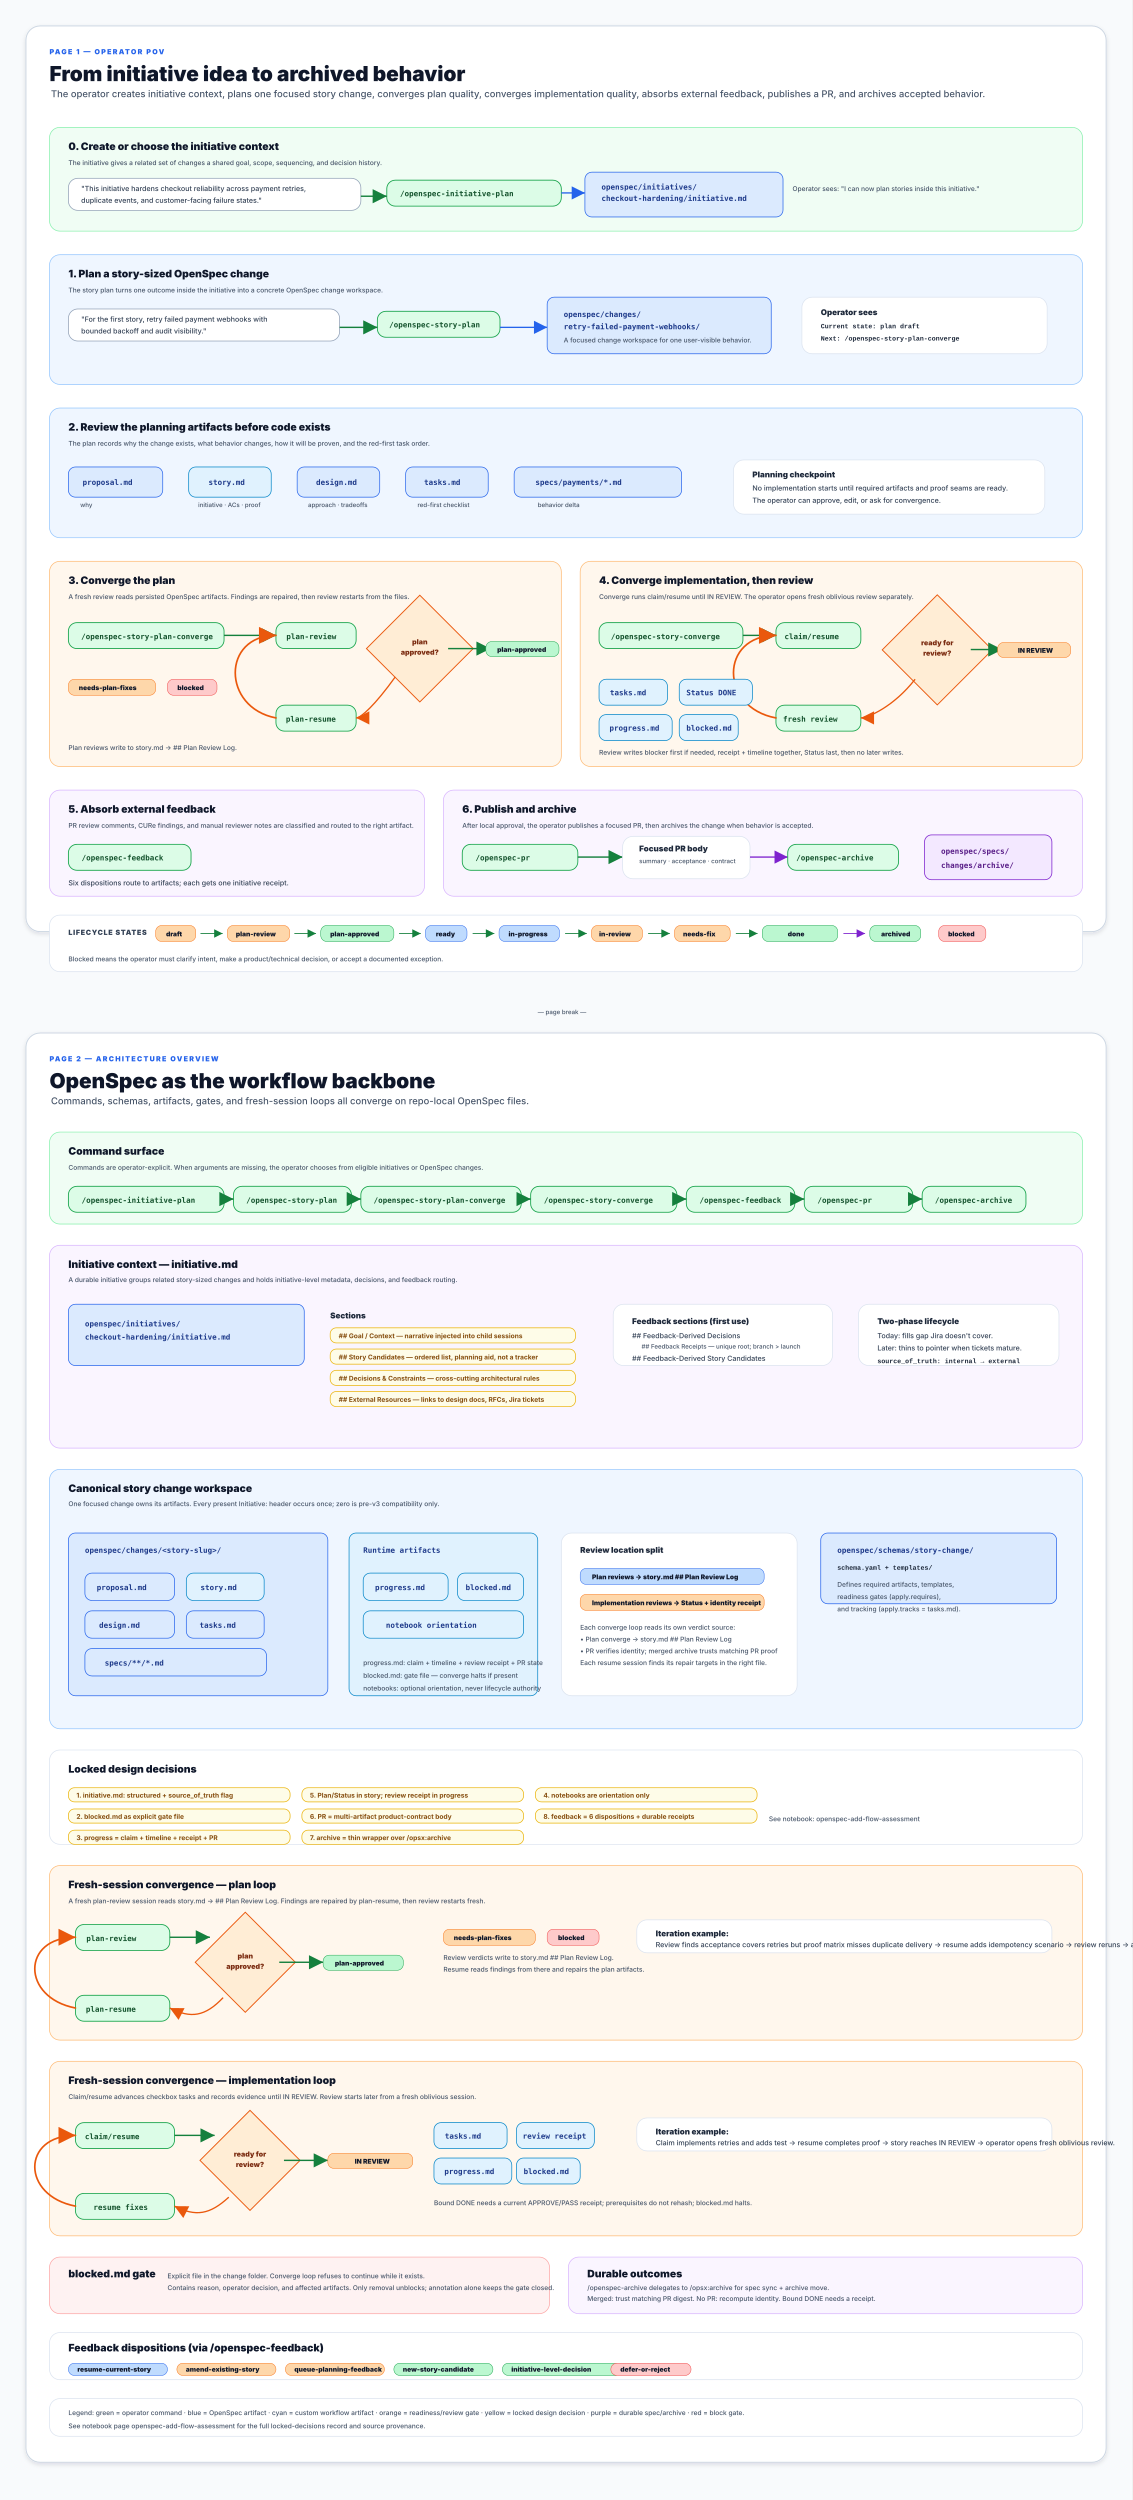
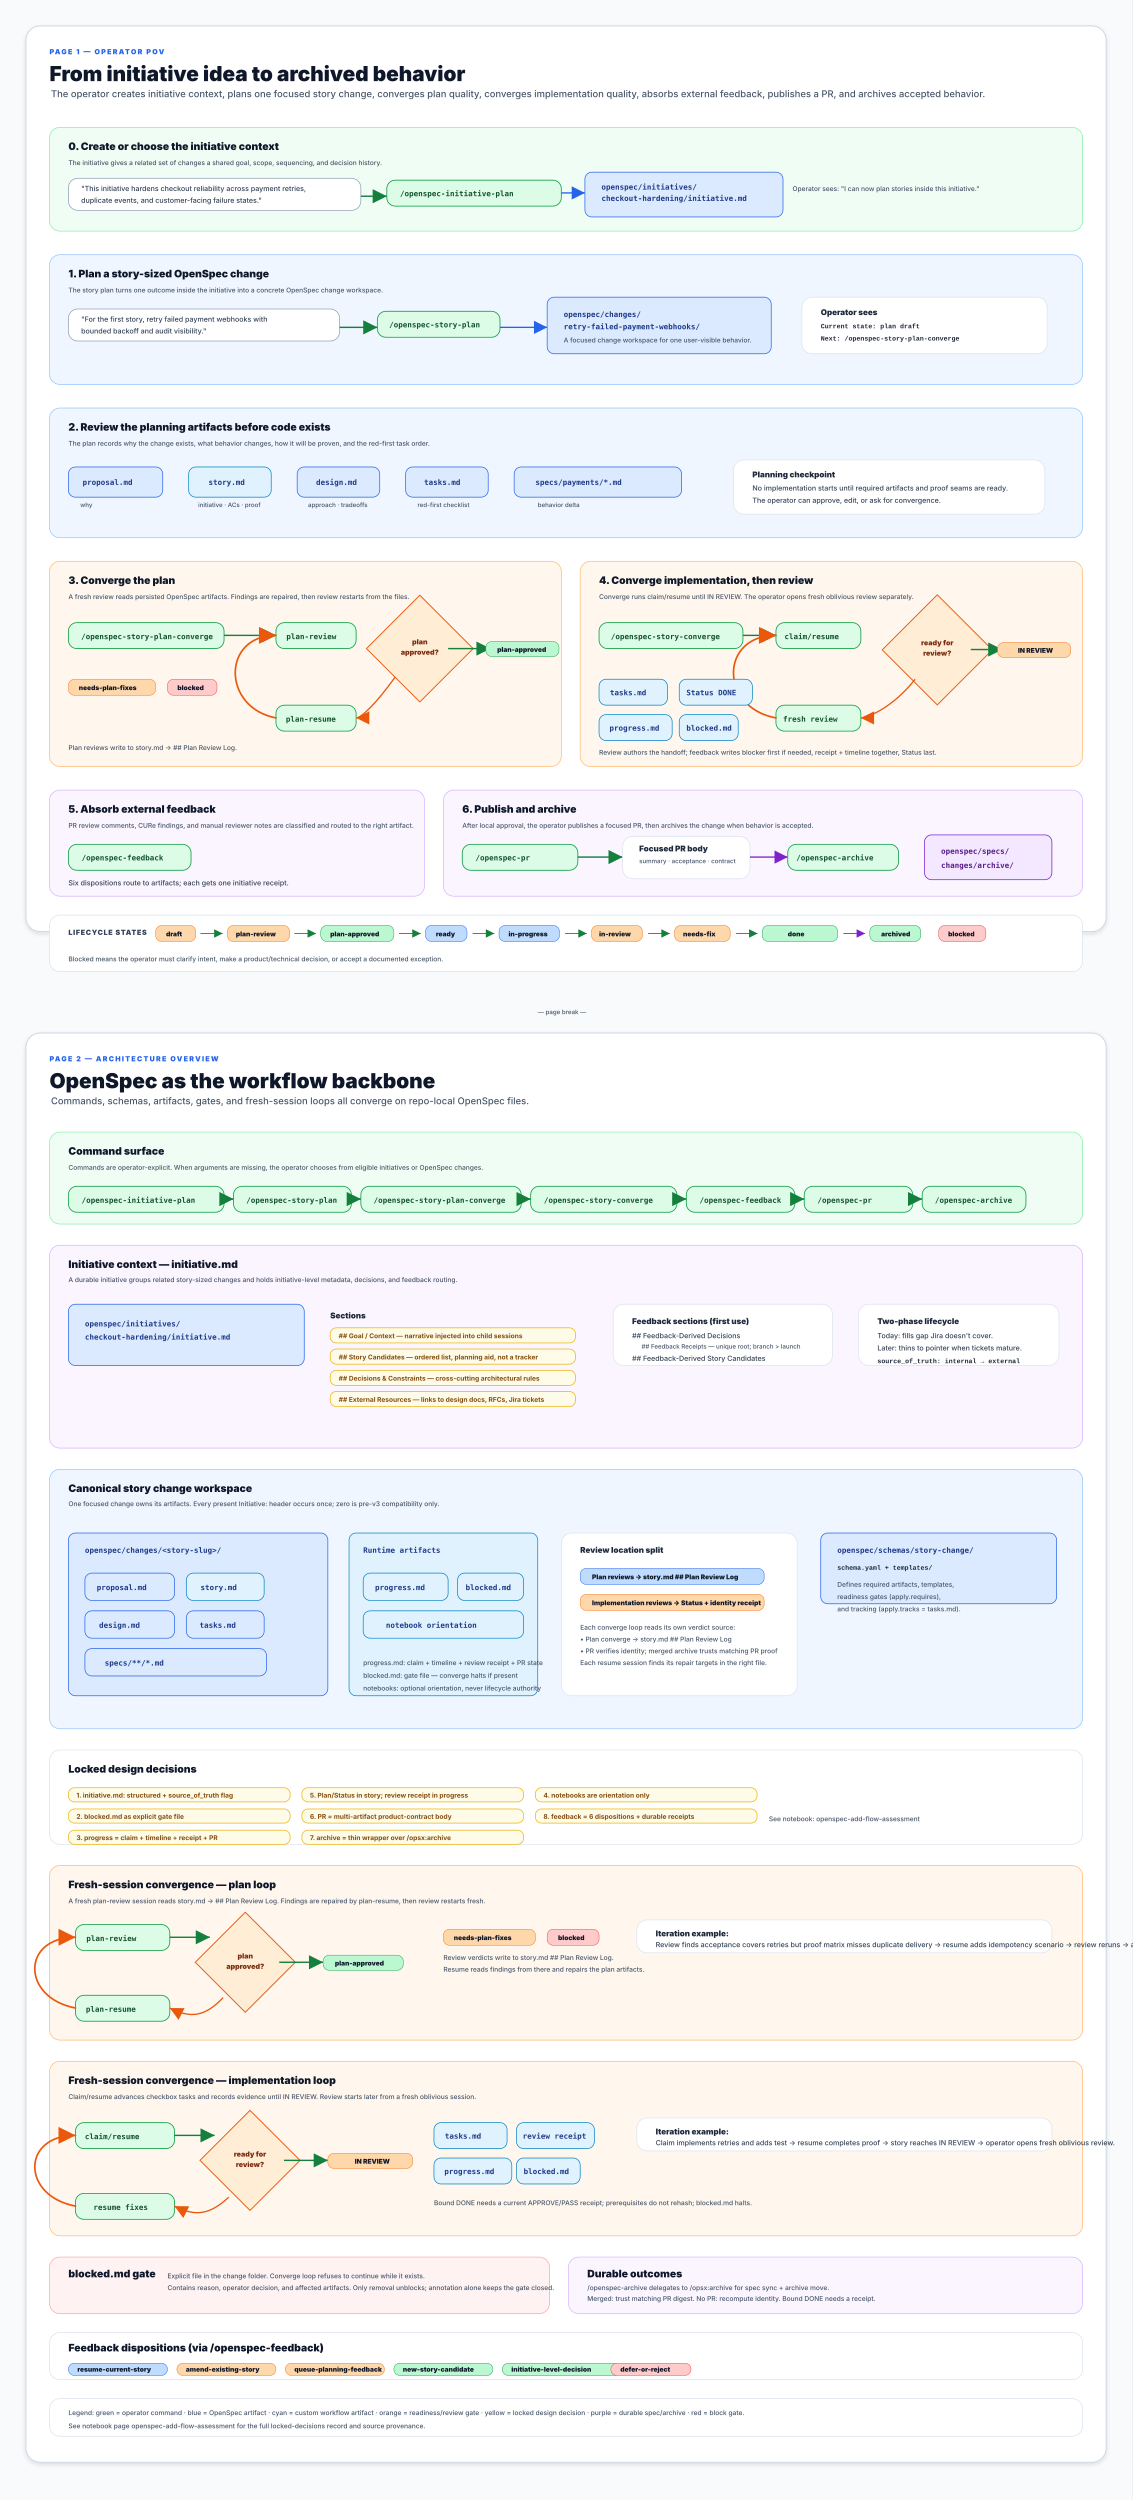
<svg xmlns="http://www.w3.org/2000/svg" width="2400" height="5300" viewBox="0 0 2400 5300" role="img" aria-labelledby="title desc">
  <defs>
    <marker id="arrow-green" markerWidth="14" markerHeight="14" refX="12" refY="7" orient="auto" markerUnits="strokeWidth">
      <path d="M2,2 L12,7 L2,12 Z" fill="#15803d" />
    </marker>
    <marker id="arrow-blue" markerWidth="14" markerHeight="14" refX="12" refY="7" orient="auto" markerUnits="strokeWidth">
      <path d="M2,2 L12,7 L2,12 Z" fill="#2563eb" />
    </marker>
    <marker id="arrow-orange" markerWidth="14" markerHeight="14" refX="12" refY="7" orient="auto" markerUnits="strokeWidth">
      <path d="M2,2 L12,7 L2,12 Z" fill="#ea580c" />
    </marker>
    <marker id="arrow-purple" markerWidth="14" markerHeight="14" refX="12" refY="7" orient="auto" markerUnits="strokeWidth">
      <path d="M2,2 L12,7 L2,12 Z" fill="#7e22ce" />
    </marker>
    <marker id="arrow-red" markerWidth="14" markerHeight="14" refX="12" refY="7" orient="auto" markerUnits="strokeWidth">
      <path d="M2,2 L12,7 L2,12 Z" fill="#b91c1c" />
    </marker>
    <filter id="shadow" x="-10%" y="-10%" width="130%" height="130%">
      <feDropShadow dx="0" dy="4" stdDeviation="5" flood-color="#0f172a" flood-opacity="0.12" />
    </filter>
    <style>
      .bg { fill: #f8fafc; }
      .page { fill: #ffffff; stroke: #cbd5e1; stroke-width: 2; rx: 30; filter: url(#shadow); }
      .panel { fill: #ffffff; stroke: #dbe3ef; stroke-width: 1.5; rx: 22; }
      .panel-blue { fill: #eff6ff; stroke: #93c5fd; stroke-width: 1.5; rx: 22; }
      .panel-green { fill: #f0fdf4; stroke: #86efac; stroke-width: 1.5; rx: 22; }
      .panel-orange { fill: #fff7ed; stroke: #fdba74; stroke-width: 1.5; rx: 22; }
      .panel-purple { fill: #faf5ff; stroke: #d8b4fe; stroke-width: 1.5; rx: 22; }
      .panel-red { fill: #fef2f2; stroke: #fca5a5; stroke-width: 1.5; rx: 22; }
      .title { font: 850 44px Inter, ui-sans-serif, system-ui, -apple-system, BlinkMacSystemFont, "Segoe UI", sans-serif; fill: #0f172a; }
      .subtitle { font: 500 20px Inter, ui-sans-serif, system-ui, sans-serif; fill: #475569; }
      .page-label { font: 850 15px Inter, ui-sans-serif, system-ui, sans-serif; fill: #2563eb; letter-spacing: .18em; }
      .chapter { font: 850 26px Inter, ui-sans-serif, system-ui, sans-serif; fill: #0f172a; }
      .section-title { font: 850 22px Inter, ui-sans-serif, system-ui, sans-serif; fill: #0f172a; }
      .lane-label { font: 850 15px Inter, ui-sans-serif, system-ui, sans-serif; fill: #334155; letter-spacing: .1em; }
      .body { font: 500 17px Inter, ui-sans-serif, system-ui, sans-serif; fill: #334155; }
      .body-strong { font: 850 17px Inter, ui-sans-serif, system-ui, sans-serif; fill: #1e293b; }
      .small { font: 500 15px Inter, ui-sans-serif, system-ui, sans-serif; fill: #334155; }
      .tiny { font: 500 13px Inter, ui-sans-serif, system-ui, sans-serif; fill: #475569; }
      .comment { font: 500 14px Inter, ui-sans-serif, system-ui, sans-serif; fill: #475569; }
      .mono { font: 750 16px "SFMono-Regular", Consolas, "Liberation Mono", monospace; fill: #1e293b; }
      .mono-small { font: 750 14px "SFMono-Regular", Consolas, "Liberation Mono", monospace; fill: #1e293b; }
      .bubble { fill: #ffffff; stroke: #94a3b8; stroke-width: 1.6; rx: 20; }
      .command { fill: #dcfce7; stroke: #16a34a; stroke-width: 1.8; rx: 18; }
      .command-text { font: 850 16px "SFMono-Regular", Consolas, monospace; fill: #14532d; }
      .artifact { fill: #dbeafe; stroke: #2563eb; stroke-width: 1.5; rx: 15; }
      .artifact-text { font: 850 16px "SFMono-Regular", Consolas, monospace; fill: #1e3a8a; }
      .custom-artifact { fill: #e0f2fe; stroke: #0284c7; stroke-width: 1.5; rx: 15; }
      .gate { fill: #ffedd5; stroke: #ea580c; stroke-width: 2; }
      .gate-text { font: 850 15px Inter, ui-sans-serif, system-ui, sans-serif; fill: #7c2d12; text-anchor: middle; }
      .durable { fill: #f3e8ff; stroke: #7e22ce; stroke-width: 1.6; rx: 15; }
      .durable-text { font: 850 16px "SFMono-Regular", Consolas, monospace; fill: #581c87; }
      .decision { fill: #fefce8; stroke: #eab308; stroke-width: 1.5; rx: 13; }
      .decision-text { font: 750 14px Inter, ui-sans-serif, system-ui, sans-serif; fill: #854d0e; }
      .status { font: 850 14px Inter, ui-sans-serif, system-ui, sans-serif; fill: #0f172a; }
      .chip-green { fill: #bbf7d0; stroke: #16a34a; stroke-width: 1; rx: 13; }
      .chip-orange { fill: #fed7aa; stroke: #f97316; stroke-width: 1; rx: 13; }
      .chip-blue { fill: #bfdbfe; stroke: #2563eb; stroke-width: 1; rx: 13; }
      .chip-red { fill: #fecaca; stroke: #ef4444; stroke-width: 1; rx: 13; }
      .arrow-green { stroke: #15803d; stroke-width: 3; fill: none; marker-end: url(#arrow-green); }
      .arrow-blue { stroke: #2563eb; stroke-width: 2.8; fill: none; marker-end: url(#arrow-blue); }
      .arrow-orange { stroke: #ea580c; stroke-width: 2.8; fill: none; marker-end: url(#arrow-orange); }
      .arrow-purple { stroke: #7e22ce; stroke-width: 2.8; fill: none; marker-end: url(#arrow-purple); }
      .arrow-red { stroke: #b91c1c; stroke-width: 2.8; fill: none; marker-end: url(#arrow-red); }
      .dashed { stroke-dasharray: 8 6; }
      .thin { stroke-width: 1.8; }
      .loop { stroke-width: 3.6; stroke-linecap: round; }
    </style>
  </defs>
  <rect class="bg" x="0" y="0" width="2400" height="5300" />
  <rect class="page" x="55" y="55" width="2290" height="1920" />
  <text class="page-label" x="105" y="115">PAGE 1 — OPERATOR POV</text>
  <text class="title" x="105" y="172">From initiative idea to archived behavior</text>
  <text class="subtitle" x="108" y="206">The operator creates initiative context, plans one focused story change, converges plan quality, converges implementation quality, absorbs external feedback, publishes a PR, and archives accepted behavior.</text>
  <rect class="panel-green" x="105" y="270" width="2190" height="220" />
  <text class="section-title" x="145" y="318">0. Create or choose the initiative context</text>
  <text class="comment" x="145" y="350">The initiative gives a related set of changes a shared goal, scope, sequencing, and decision history.</text>
  <rect class="bubble" x="145" y="378" width="620" height="68" />
  <text class="small" x="172" y="405">"This initiative hardens checkout reliability across payment retries,</text>
  <text class="small" x="172" y="430">duplicate events, and customer-facing failure states."</text>
  <rect class="command" x="820" y="382" width="370" height="55" />
  <text class="command-text" x="848" y="416">/openspec-initiative-plan</text>
  <path class="arrow-green" d="M765 416 H820" />
  <path class="arrow-blue" d="M1190 409 H1240" />
  <rect class="artifact" x="1240" y="365" width="420" height="95" />
  <text class="artifact-text" x="1275" y="402">openspec/initiatives/</text>
  <text class="artifact-text" x="1275" y="426">checkout-hardening/initiative.md</text>
  <text class="comment" x="1680" y="405">Operator sees: "I can now plan stories inside this initiative."</text>
  <rect class="panel-blue" x="105" y="540" width="2190" height="275" />
  <text class="section-title" x="145" y="588">1. Plan a story-sized OpenSpec change</text>
  <text class="comment" x="145" y="620">The story plan turns one outcome inside the initiative into a concrete OpenSpec change workspace.</text>
  <rect class="bubble" x="145" y="655" width="575" height="68" />
  <text class="small" x="172" y="682">"For the first story, retry failed payment webhooks with</text>
  <text class="small" x="172" y="707">bounded backoff and audit visibility."</text>
  <rect class="command" x="800" y="660" width="260" height="55" />
  <text class="command-text" x="825" y="694">/openspec-story-plan</text>
  <path class="arrow-green" d="M720 694 H800" />
  <path class="arrow-blue" d="M1060 694 H1160" />
  <rect class="artifact" x="1160" y="630" width="475" height="120" />
  <text class="artifact-text" x="1195" y="672">openspec/changes/</text>
  <text class="artifact-text" x="1195" y="698">retry-failed-payment-webhooks/</text>
  <text class="comment" x="1195" y="726">A focused change workspace for one user-visible behavior.</text>
  <rect class="panel" x="1700" y="630" width="520" height="120" />
  <text class="body-strong" x="1740" y="668">Operator sees</text>
  <text class="mono-small" x="1740" y="696">Current state: plan draft</text>
  <text class="mono-small" x="1740" y="722">Next: /openspec-story-plan-converge</text>
  <rect class="panel-blue" x="105" y="865" width="2190" height="275" />
  <text class="section-title" x="145" y="913">2. Review the planning artifacts before code exists</text>
  <text class="comment" x="145" y="945">The plan records why the change exists, what behavior changes, how it will be proven, and the red-first task order.</text>
  <rect class="artifact" x="145" y="990" width="200" height="64" />
  <text class="artifact-text" x="175" y="1028">proposal.md</text>
  <text class="tiny" x="170" y="1075">why</text>
  <rect class="custom-artifact" x="400" y="990" width="175" height="64" />
  <text class="artifact-text" x="442" y="1028">story.md</text>
  <text class="tiny" x="420" y="1075">initiative · ACs · proof</text>
  <rect class="artifact" x="630" y="990" width="175" height="64" />
  <text class="artifact-text" x="670" y="1028">design.md</text>
  <text class="tiny" x="653" y="1075">approach · tradeoffs</text>
  <rect class="artifact" x="860" y="990" width="175" height="64" />
  <text class="artifact-text" x="899" y="1028">tasks.md</text>
  <text class="tiny" x="885" y="1075">red-first checklist</text>
  <rect class="artifact" x="1090" y="990" width="355" height="64" />
  <text class="artifact-text" x="1135" y="1028">specs/payments/*.md</text>
  <text class="tiny" x="1140" y="1075">behavior delta</text>
  <rect class="panel" x="1555" y="975" width="660" height="115" />
  <text class="body-strong" x="1595" y="1012">Planning checkpoint</text>
  <text class="small" x="1595" y="1040">No implementation starts until required artifacts and proof seams are ready.</text>
  <text class="small" x="1595" y="1066">The operator can approve, edit, or ask for convergence.</text>
  <rect class="panel-orange" x="105" y="1190" width="1085" height="435" />
  <text class="section-title" x="145" y="1238">3. Converge the plan</text>
  <text class="comment" x="145" y="1270">A fresh review reads persisted OpenSpec artifacts. Findings are repaired, then review restarts from the files.</text>
  <rect class="command" x="145" y="1320" width="330" height="55" />
  <text class="command-text" x="172" y="1355">/openspec-story-plan-converge</text>
  <path class="arrow-green" d="M475 1347 H585" />
  <rect class="command" x="585" y="1320" width="170" height="55" />
  <text class="command-text" x="607" y="1355">plan-review</text>
  <rect class="gate" x="810" y="1295" width="160" height="160" transform="rotate(45 890 1375)" />
  <text class="gate-text" x="890" y="1366">plan</text>
  <text class="gate-text" x="890" y="1388">approved?</text>
  <rect class="command" x="585" y="1495" width="170" height="55" />
  <text class="command-text" x="606" y="1530">plan-resume</text>
  <path class="arrow-orange" d="M838 1435 C795 1495, 765 1522, 755 1522" />
  <path class="arrow-orange loop" d="M585 1522 C470 1500, 470 1347, 585 1347" />
  <path class="arrow-green" d="M950 1375 H1040" />
  <rect class="chip-green" x="1030" y="1360" width="155" height="32" />
  <text class="status" x="1054" y="1382">plan-approved</text>
  <rect class="chip-orange" x="145" y="1440" width="185" height="34" />
  <text class="status" x="167" y="1463">needs-plan-fixes</text>
  <rect class="chip-red" x="355" y="1440" width="105" height="34" />
  <text class="status" x="376" y="1463">blocked</text>
  <text class="comment" x="145" y="1590">Plan reviews write to story.md → ## Plan Review Log.</text>
  <rect class="panel-orange" x="1230" y="1190" width="1065" height="435" />
  <text class="section-title" x="1270" y="1238">4. Converge implementation, then review</text>
  <text class="comment" x="1270" y="1270">Converge runs claim/resume until IN REVIEW. The operator opens fresh oblivious review separately.</text>
  <rect class="command" x="1270" y="1320" width="305" height="55" />
  <text class="command-text" x="1295" y="1355">/openspec-story-converge</text>
  <path class="arrow-green" d="M1575 1347 H1645" />
  <rect class="command" x="1645" y="1320" width="180" height="55" />
  <text class="command-text" x="1663" y="1355">claim/resume</text>
  <rect class="gate" x="1905" y="1295" width="165" height="165" transform="rotate(45 1987 1377)" />
  <text class="gate-text" x="1987" y="1368">ready for</text>
  <text class="gate-text" x="1987" y="1390">review?</text>
  <rect class="command" x="1645" y="1495" width="180" height="55" />
  <text class="command-text" x="1660" y="1530">fresh review</text>
  <path class="arrow-orange" d="M1940 1440 C1895 1498, 1840 1522, 1825 1522" />
  <path class="arrow-orange loop" d="M1645 1522 C1525 1500, 1525 1347, 1645 1347" />
  <path class="arrow-green" d="M2058 1377 H2125" />
  <rect class="chip-orange" x="2115" y="1362" width="155" height="32" />
  <text class="status" x="2158" y="1384">IN REVIEW</text>
  <rect class="custom-artifact" x="1270" y="1440" width="145" height="55" />
  <text class="artifact-text" x="1293" y="1474">tasks.md</text>
  <rect class="custom-artifact" x="1440" y="1440" width="155" height="55" />
  <text class="artifact-text" x="1455" y="1474">Status DONE</text>
  <rect class="custom-artifact" x="1270" y="1515" width="155" height="55" />
  <text class="artifact-text" x="1292" y="1549">progress.md</text>
  <rect class="custom-artifact" x="1440" y="1515" width="125" height="55" />
  <text class="artifact-text" x="1455" y="1549">blocked.md</text>
-   <text class="comment" x="1270" y="1600">Review writes blocker first if needed, receipt + timeline together, Status last, then no later writes.</text>
+   <text class="comment" x="1270" y="1600">Review authors the handoff; feedback writes blocker first if needed, receipt + timeline together, Status last.</text>
  <rect class="panel-purple" x="105" y="1675" width="795" height="225" />
  <text class="section-title" x="145" y="1723">5. Absorb external feedback</text>
  <text class="comment" x="145" y="1755">PR review comments, CURe findings, and manual reviewer notes are classified and routed to the right artifact.</text>
  <rect class="command" x="145" y="1790" width="260" height="55" />
  <text class="command-text" x="173" y="1824">/openspec-feedback</text>
  <text class="small" x="145" y="1877">Six dispositions route to artifacts; each gets one initiative receipt.</text>
  <rect class="panel-purple" x="940" y="1675" width="1355" height="225" />
  <text class="section-title" x="980" y="1723">6. Publish and archive</text>
  <text class="comment" x="980" y="1755">After local approval, the operator publishes a focused PR, then archives the change when behavior is accepted.</text>
  <rect class="command" x="980" y="1790" width="245" height="55" />
  <text class="command-text" x="1008" y="1824">/openspec-pr</text>
  <path class="arrow-green" d="M1225 1817 H1320" />
  <rect class="panel" x="1320" y="1773" width="270" height="90" />
  <text class="body-strong" x="1355" y="1805">Focused PR body</text>
  <text class="tiny" x="1355" y="1830">summary · acceptance · contract</text>
  <path class="arrow-purple" d="M1590 1817 H1670" />
  <rect class="command" x="1670" y="1790" width="235" height="55" />
  <text class="command-text" x="1688" y="1824">/openspec-archive</text>
  <rect class="durable" x="1960" y="1770" width="270" height="95" />
  <text class="durable-text" x="1995" y="1810">openspec/specs/</text>
  <text class="durable-text" x="1995" y="1840">changes/archive/</text>
  <rect class="panel" x="105" y="1940" width="2190" height="120" />
  <text class="lane-label" x="145" y="1982">LIFECYCLE STATES</text>
  <g transform="translate(330,1962)">
    <rect class="chip-orange" x="0" y="0" width="85" height="34" />
    <text class="status" x="22" y="23">draft</text>
    <path class="arrow-green thin" d="M95 17 H142" />
    <rect class="chip-orange" x="152" y="0" width="132" height="34" />
    <text class="status" x="170" y="23">plan-review</text>
    <path class="arrow-green thin" d="M294 17 H340" />
    <rect class="chip-green" x="350" y="0" width="155" height="34" />
    <text class="status" x="370" y="23">plan-approved</text>
    <path class="arrow-green thin" d="M516 17 H562" />
    <rect class="chip-blue" x="572" y="0" width="88" height="34" />
    <text class="status" x="594" y="23">ready</text>
    <path class="arrow-green thin" d="M672 17 H718" />
    <rect class="chip-blue" x="728" y="0" width="128" height="34" />
    <text class="status" x="748" y="23">in-progress</text>
    <path class="arrow-green thin" d="M868 17 H914" />
    <rect class="chip-orange" x="924" y="0" width="108" height="34" />
    <text class="status" x="940" y="23">in-review</text>
    <path class="arrow-green thin" d="M1044 17 H1090" />
    <rect class="chip-orange" x="1100" y="0" width="118" height="34" />
    <text class="status" x="1118" y="23">needs-fix</text>
    <path class="arrow-green thin" d="M1230 17 H1276" />
    <rect class="chip-green" x="1286" y="0" width="160" height="34" />
    <text class="status" x="1340" y="23">done</text>
    <path class="arrow-purple thin" d="M1458 17 H1504" />
    <rect class="chip-green" x="1514" y="0" width="108" height="34" />
    <text class="status" x="1538" y="23">archived</text>
    <rect class="chip-red" x="1660" y="0" width="100" height="34" />
    <text class="status" x="1680" y="23">blocked</text>
  </g>
  <text class="comment" x="145" y="2038">Blocked means the operator must clarify intent, make a product/technical decision, or accept a documented exception.</text>
  <text class="tiny" x="1140" y="2150">— page break —</text>
  <rect class="page" x="55" y="2190" width="2290" height="3030" />
  <text class="page-label" x="105" y="2250">PAGE 2 — ARCHITECTURE OVERVIEW</text>
  <text class="title" x="105" y="2307">OpenSpec as the workflow backbone</text>
  <text class="subtitle" x="108" y="2341">Commands, schemas, artifacts, gates, and fresh-session loops all converge on repo-local OpenSpec files.</text>
  <rect class="panel-green" x="105" y="2400" width="2190" height="195" />
  <text class="section-title" x="145" y="2448">Command surface</text>
  <text class="comment" x="145" y="2480">Commands are operator-explicit. When arguments are missing, the operator chooses from eligible initiatives or OpenSpec changes.</text>
  <rect class="command" x="145" y="2515" width="330" height="55" />
  <text class="command-text" x="173" y="2550">/openspec-initiative-plan</text>
  <rect class="command" x="495" y="2515" width="250" height="55" />
  <text class="command-text" x="522" y="2550">/openspec-story-plan</text>
  <rect class="command" x="765" y="2515" width="340" height="55" />
  <text class="command-text" x="792" y="2550">/openspec-story-plan-converge</text>
  <rect class="command" x="1125" y="2515" width="310" height="55" />
  <text class="command-text" x="1153" y="2550">/openspec-story-converge</text>
  <rect class="command" x="1455" y="2515" width="230" height="55" />
  <text class="command-text" x="1483" y="2550">/openspec-feedback</text>
  <rect class="command" x="1705" y="2515" width="230" height="55" />
  <text class="command-text" x="1733" y="2550">/openspec-pr</text>
  <rect class="command" x="1955" y="2515" width="220" height="55" />
  <text class="command-text" x="1982" y="2550">/openspec-archive</text>
  <path class="arrow-green" d="M475 2542 H495" />
  <path class="arrow-green" d="M745 2542 H765" />
  <path class="arrow-green" d="M1105 2542 H1125" />
  <path class="arrow-green" d="M1435 2542 H1455" />
  <path class="arrow-green" d="M1685 2542 H1705" />
  <path class="arrow-green" d="M1935 2542 H1955" />
  <rect class="panel-purple" x="105" y="2640" width="2190" height="430" />
  <text class="section-title" x="145" y="2688">Initiative context — initiative.md</text>
  <text class="comment" x="145" y="2718">A durable initiative groups related story-sized changes and holds initiative-level metadata, decisions, and feedback routing.</text>
  <rect class="artifact" x="145" y="2765" width="500" height="130" />
  <text class="artifact-text" x="180" y="2812">openspec/initiatives/</text>
  <text class="artifact-text" x="180" y="2840">checkout-hardening/initiative.md</text>
  <text class="body-strong" x="700" y="2795">Sections</text>
  <rect class="decision" x="700" y="2815" width="520" height="32" />
  <text class="decision-text" x="718" y="2837">## Goal / Context — narrative injected into child sessions</text>
  <rect class="decision" x="700" y="2860" width="520" height="32" />
  <text class="decision-text" x="718" y="2882">## Story Candidates — ordered list, planning aid, not a tracker</text>
  <rect class="decision" x="700" y="2905" width="520" height="32" />
  <text class="decision-text" x="718" y="2927">## Decisions &amp; Constraints — cross-cutting architectural rules</text>
  <rect class="decision" x="700" y="2950" width="520" height="32" />
  <text class="decision-text" x="718" y="2972">## External Resources — links to design docs, RFCs, Jira tickets</text>
  <rect class="panel" x="1300" y="2765" width="465" height="130" />
  <text class="body-strong" x="1340" y="2807">Feedback sections (first use)</text>
  <text class="small" x="1340" y="2837">## Feedback-Derived Decisions</text>
  <text class="tiny" x="1360" y="2859">## Feedback Receipts — unique root; branch &gt; launch</text>
  <text class="small" x="1340" y="2885">## Feedback-Derived Story Candidates</text>
  <rect class="panel" x="1820" y="2765" width="425" height="130" />
  <text class="body-strong" x="1860" y="2807">Two-phase lifecycle</text>
  <text class="small" x="1860" y="2837">Today: fills gap Jira doesn't cover.</text>
  <text class="small" x="1860" y="2863">Later: thins to pointer when tickets mature.</text>
  <text class="mono-small" x="1860" y="2890">source_of_truth: internal → external</text>
  <rect class="panel-blue" x="105" y="3115" width="2190" height="550" />
  <text class="section-title" x="145" y="3163">Canonical story change workspace</text>
  <text class="comment" x="145" y="3193">One focused change owns its artifacts. Every present Initiative: header occurs once; zero is pre-v3 compatibility only.</text>
  <rect class="artifact" x="145" y="3250" width="550" height="345" />
  <text class="artifact-text" x="180" y="3292">openspec/changes/&lt;story-slug&gt;/</text>
  <rect class="artifact" x="180" y="3335" width="190" height="58" />
  <text class="artifact-text" x="205" y="3371">proposal.md</text>
  <rect class="custom-artifact" x="395" y="3335" width="165" height="58" />
  <text class="artifact-text" x="425" y="3371">story.md</text>
  <rect class="artifact" x="180" y="3415" width="190" height="58" />
  <text class="artifact-text" x="210" y="3451">design.md</text>
  <rect class="artifact" x="395" y="3415" width="165" height="58" />
  <text class="artifact-text" x="423" y="3451">tasks.md</text>
  <rect class="artifact" x="180" y="3495" width="385" height="58" />
  <text class="artifact-text" x="222" y="3531">specs/**/*.md</text>
  <rect class="custom-artifact" x="740" y="3250" width="400" height="345" />
  <text class="artifact-text" x="770" y="3292">Runtime artifacts</text>
  <rect class="custom-artifact" x="770" y="3335" width="180" height="58" />
  <text class="artifact-text" x="795" y="3371">progress.md</text>
  <rect class="custom-artifact" x="970" y="3335" width="140" height="58" />
  <text class="artifact-text" x="987" y="3371">blocked.md</text>
  <rect class="custom-artifact" x="770" y="3415" width="340" height="58" />
  <text class="artifact-text" x="818" y="3451">notebook orientation</text>
  <text class="comment" x="770" y="3530">progress.md: claim + timeline + review receipt + PR state</text>
  <text class="comment" x="770" y="3557">blocked.md: gate file — converge halts if present</text>
  <text class="comment" x="770" y="3584">notebooks: optional orientation, never lifecycle authority</text>
  <rect class="panel" x="1190" y="3250" width="500" height="345" />
  <text class="body-strong" x="1230" y="3292">Review location split</text>
  <rect class="chip-blue" x="1230" y="3325" width="390" height="34" />
  <text class="status" x="1255" y="3348">Plan reviews → story.md ## Plan Review Log</text>
  <rect class="chip-orange" x="1230" y="3380" width="390" height="34" />
  <text class="status" x="1255" y="3403">Implementation reviews → Status + identity receipt</text>
  <text class="comment" x="1230" y="3455">Each converge loop reads its own verdict source:</text>
  <text class="comment" x="1230" y="3480">• Plan converge → story.md ## Plan Review Log</text>
  <text class="comment" x="1230" y="3505">• PR verifies identity; merged archive trusts matching PR proof</text>
  <text class="comment" x="1230" y="3530">Each resume session finds its repair targets in the right file.</text>
  <rect class="artifact" x="1740" y="3250" width="500" height="150" />
  <text class="artifact-text" x="1775" y="3292">openspec/schemas/story-change/</text>
  <text class="mono-small" x="1775" y="3328">schema.yaml + templates/</text>
  <text class="comment" x="1775" y="3364">Defines required artifacts, templates,</text>
  <text class="comment" x="1775" y="3390">readiness gates (apply.requires),</text>
  <text class="comment" x="1775" y="3416">and tracking (apply.tracks = tasks.md).</text>
  <rect class="panel" x="105" y="3710" width="2190" height="200" />
  <text class="section-title" x="145" y="3758">Locked design decisions</text>
  <rect class="decision" x="145" y="3790" width="470" height="30" />
  <text class="decision-text" x="162" y="3811">1. initiative.md: structured + source_of_truth flag</text>
  <rect class="decision" x="640" y="3790" width="470" height="30" />
  <text class="decision-text" x="657" y="3811">5. Plan/Status in story; review receipt in progress</text>
  <rect class="decision" x="145" y="3835" width="470" height="30" />
  <text class="decision-text" x="162" y="3856">2. blocked.md as explicit gate file</text>
  <rect class="decision" x="640" y="3835" width="470" height="30" />
  <text class="decision-text" x="657" y="3856">6. PR = multi-artifact product-contract body</text>
  <rect class="decision" x="145" y="3880" width="470" height="30" />
  <text class="decision-text" x="162" y="3901">3. progress = claim + timeline + receipt + PR</text>
  <rect class="decision" x="640" y="3880" width="470" height="30" />
  <text class="decision-text" x="657" y="3901">7. archive = thin wrapper over /opsx:archive</text>
  <rect class="decision" x="1135" y="3790" width="470" height="30" />
  <text class="decision-text" x="1152" y="3811">4. notebooks are orientation only</text>
  <rect class="decision" x="1135" y="3835" width="470" height="30" />
  <text class="decision-text" x="1152" y="3856">8. feedback = 6 dispositions + durable receipts</text>
  <text class="comment" x="1630" y="3861">See notebook: openspec-add-flow-assessment</text>
  <rect class="panel-orange" x="105" y="3955" width="2190" height="370" />
  <text class="section-title" x="145" y="4003">Fresh-session convergence — plan loop</text>
  <text class="comment" x="145" y="4035">A fresh plan-review session reads story.md → ## Plan Review Log. Findings are repaired by plan-resume, then review restarts fresh.</text>
  <rect class="command" x="160" y="4080" width="200" height="55" />
  <text class="command-text" x="183" y="4115">plan-review</text>
  <path class="arrow-green" d="M360 4107 H445" />
  <rect class="gate" x="445" y="4085" width="150" height="150" transform="rotate(45 520 4160)" />
  <text class="gate-text" x="520" y="4152">plan</text>
  <text class="gate-text" x="520" y="4174">approved?</text>
  <path class="arrow-green" d="M592 4160 H685" />
  <rect class="chip-green" x="685" y="4145" width="170" height="32" />
  <text class="status" x="710" y="4167">plan-approved</text>
  <rect class="command" x="160" y="4230" width="200" height="55" />
  <text class="command-text" x="182" y="4265">plan-resume</text>
  <path class="arrow-orange" d="M473 4235 C435 4275, 405 4280, 360 4257" />
  <path class="arrow-orange loop" d="M160 4257 C45 4235, 45 4107, 160 4107" />
  <rect class="chip-orange" x="940" y="4090" width="195" height="34" />
  <text class="status" x="962" y="4113">needs-plan-fixes</text>
  <rect class="chip-red" x="1160" y="4090" width="110" height="34" />
  <text class="status" x="1183" y="4113">blocked</text>
  <text class="comment" x="940" y="4155">Review verdicts write to story.md ## Plan Review Log.</text>
  <text class="comment" x="940" y="4180">Resume reads findings from there and repairs the plan artifacts.</text>
  <rect class="panel" x="1350" y="4070" width="880" height="70" />
  <text class="body-strong" x="1390" y="4105">Iteration example:</text>
  <text class="small" x="1390" y="4128">Review finds acceptance covers retries but proof matrix misses duplicate delivery → resume adds idempotency scenario → review reruns → approved.</text>
  <rect class="panel-orange" x="105" y="4370" width="2190" height="370" />
  <text class="section-title" x="145" y="4418">Fresh-session convergence — implementation loop</text>
  <text class="comment" x="145" y="4450">Claim/resume advances checkbox tasks and records evidence until IN REVIEW. Review starts later from a fresh oblivious session.</text>
  <rect class="command" x="160" y="4500" width="210" height="55" />
  <text class="command-text" x="180" y="4535">claim/resume</text>
  <path class="arrow-green" d="M370 4527 H455" />
  <rect class="gate" x="455" y="4505" width="150" height="150" transform="rotate(45 530 4580)" />
  <text class="gate-text" x="530" y="4572">ready for</text>
  <text class="gate-text" x="530" y="4594">review?</text>
  <path class="arrow-green" d="M602 4580 H695" />
  <rect class="chip-orange" x="695" y="4565" width="180" height="32" />
  <text class="status" x="752" y="4587">IN REVIEW</text>
  <rect class="command" x="160" y="4650" width="210" height="55" />
  <text class="command-text" x="198" y="4685">resume fixes</text>
  <path class="arrow-orange" d="M485 4658 C445 4695, 415 4700, 370 4677" />
  <path class="arrow-orange loop" d="M160 4677 C45 4655, 45 4527, 160 4527" />
  <rect class="custom-artifact" x="920" y="4500" width="155" height="55" />
  <text class="artifact-text" x="943" y="4534">tasks.md</text>
  <rect class="custom-artifact" x="1095" y="4500" width="165" height="55" />
  <text class="artifact-text" x="1108" y="4534">review receipt</text>
  <rect class="custom-artifact" x="920" y="4575" width="165" height="55" />
  <text class="artifact-text" x="942" y="4609">progress.md</text>
  <rect class="custom-artifact" x="1095" y="4575" width="135" height="55" />
  <text class="artifact-text" x="1110" y="4609">blocked.md</text>
  <text class="comment" x="920" y="4675">Bound DONE needs a current APPROVE/PASS receipt; prerequisites do not rehash; blocked.md halts.</text>
  <rect class="panel" x="1350" y="4490" width="880" height="70" />
  <text class="body-strong" x="1390" y="4525">Iteration example:</text>
  <text class="small" x="1390" y="4548">Claim implements retries and adds test → resume completes proof → story reaches IN REVIEW → operator opens fresh oblivious review.</text>
  <rect class="panel-red" x="105" y="4785" width="1060" height="120" />
  <text class="section-title" x="145" y="4828">blocked.md gate</text>
  <text class="comment" x="355" y="4830">Explicit file in the change folder. Converge loop refuses to continue while it exists.</text>
  <text class="comment" x="355" y="4855">Contains reason, operator decision, and affected artifacts. Only removal unblocks; annotation alone keeps the gate closed.</text>
  <rect class="panel-purple" x="1205" y="4785" width="1090" height="120" />
  <text class="section-title" x="1245" y="4828">Durable outcomes</text>
  <text class="comment" x="1245" y="4855">/openspec-archive delegates to /opsx:archive for spec sync + archive move.</text>
  <text class="comment" x="1245" y="4878">Merged: trust matching PR digest. No PR: recompute identity. Bound DONE needs a receipt.</text>
  <rect class="panel" x="105" y="4945" width="2190" height="100" />
  <text class="section-title" x="145" y="4985">Feedback dispositions (via /openspec-feedback)</text>
  <rect class="chip-blue" x="145" y="5010" width="210" height="26" />
  <text class="status" x="164" y="5028">resume-current-story</text>
  <rect class="chip-orange" x="375" y="5010" width="210" height="26" />
  <text class="status" x="394" y="5028">amend-existing-story</text>
  <rect class="chip-orange" x="605" y="5010" width="210" height="26" />
  <text class="status" x="624" y="5028">queue-planning-feedback</text>
  <rect class="chip-green" x="835" y="5010" width="210" height="26" />
  <text class="status" x="854" y="5028">new-story-candidate</text>
  <rect class="chip-green" x="1065" y="5010" width="250" height="26" />
  <text class="status" x="1084" y="5028">initiative-level-decision</text>
  <rect class="chip-red" x="1295" y="5010" width="170" height="26" />
  <text class="status" x="1315" y="5028">defer-or-reject</text>
  <rect class="panel" x="105" y="5085" width="2190" height="80" />
  <text class="comment" x="145" y="5120">Legend: green = operator command · blue = OpenSpec artifact · cyan = custom workflow artifact · orange = readiness/review gate · yellow = locked design decision · purple = durable spec/archive · red = block gate.</text>
  <text class="comment" x="145" y="5148">See notebook page openspec-add-flow-assessment for the full locked-decisions record and source provenance.</text>
</svg>
